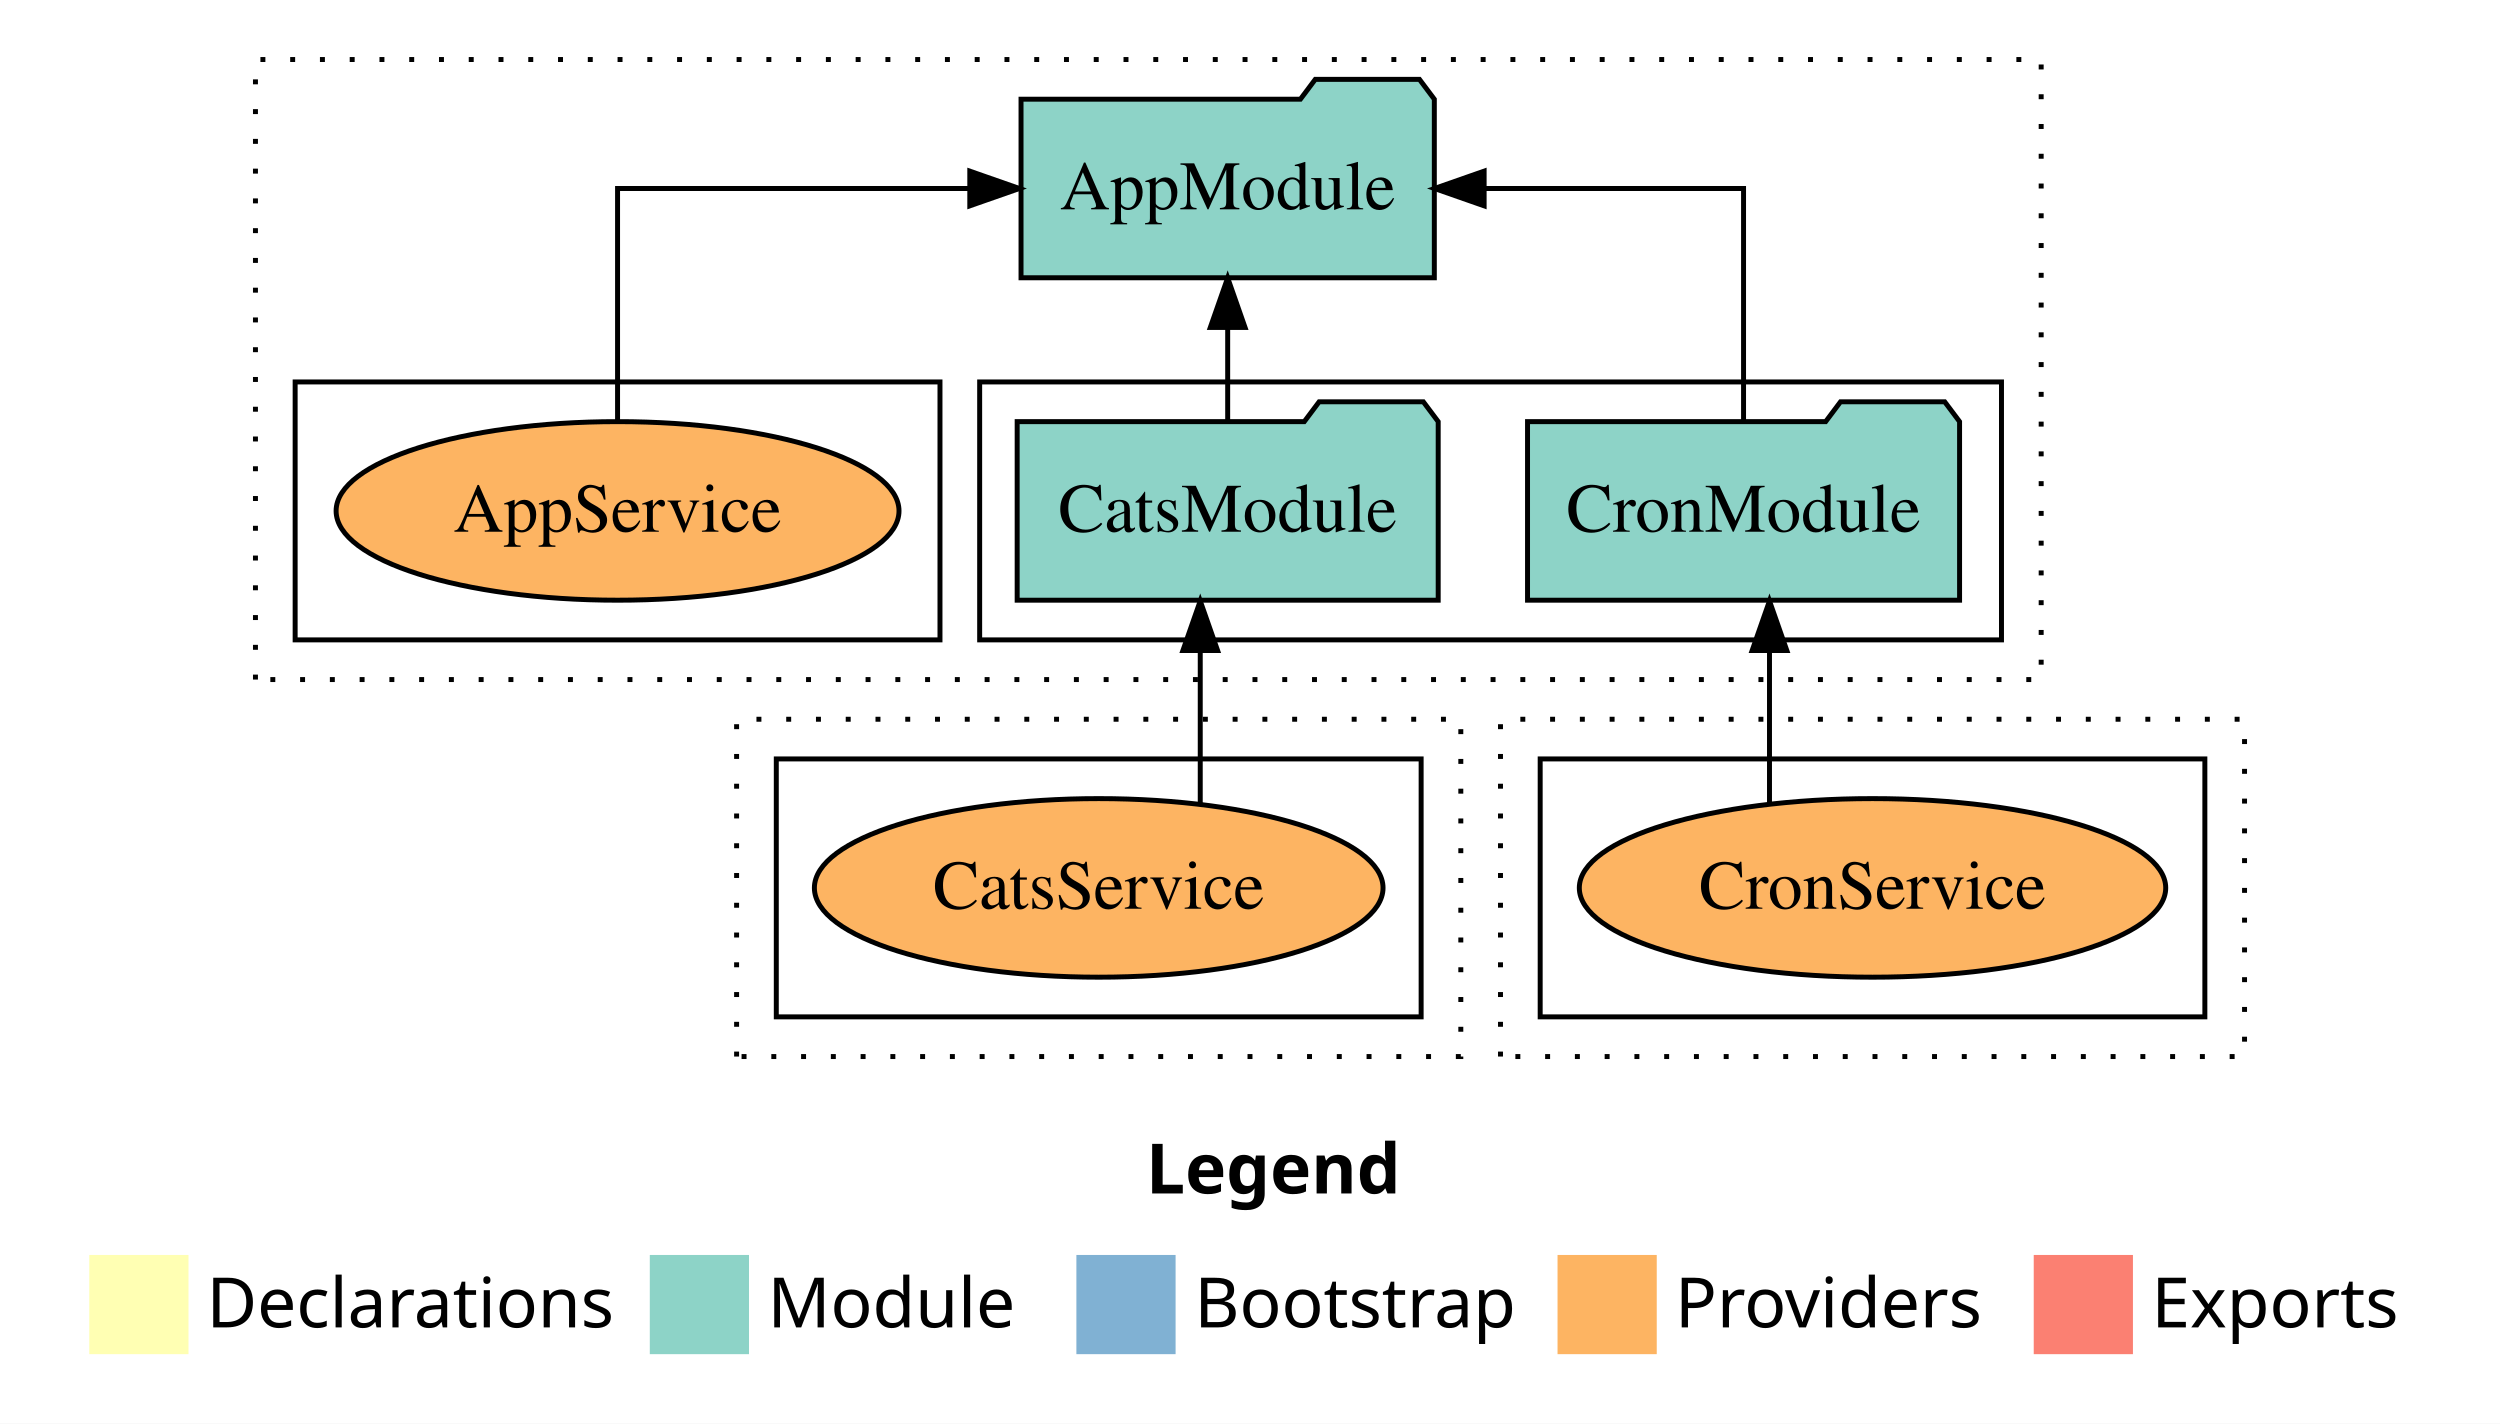
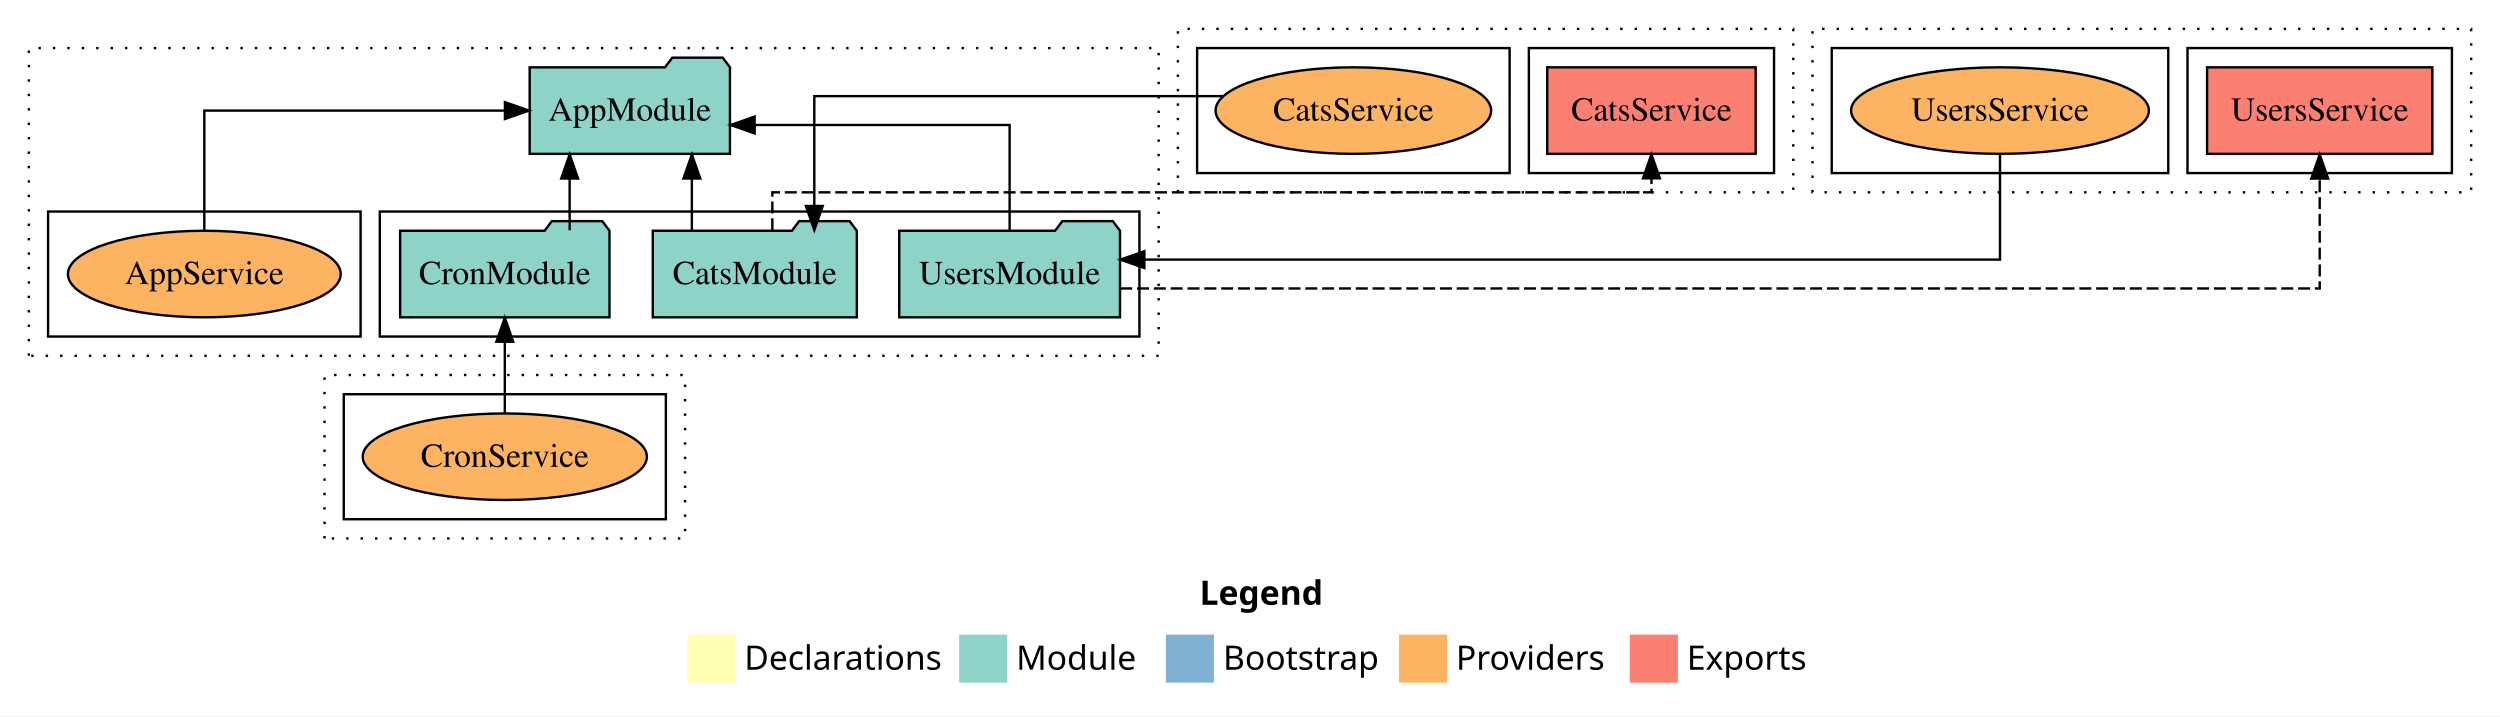
- <svg xmlns="http://www.w3.org/2000/svg" width="504pt" height="287pt" viewBox="0.00 0.00 504.00 287.00">
-   <g id="graph0" class="graph" transform="scale(1 1) rotate(0) translate(4 283)">
-     <polygon fill="white" stroke="transparent" points="-4,4 -4,-283 500,-283 500,4 -4,4" />
-     <text text-anchor="start" x="227.01" y="-42.4" font-family="sans-serif" font-weight="bold" font-size="14.00">Legend</text>
-     <polygon fill="#ffffb3" stroke="transparent" points="14,-10 14,-30 34,-30 34,-10 14,-10" />
-     <text text-anchor="start" x="37.63" y="-15.4" font-family="sans-serif" font-size="14.00">  Declarations</text>
-     <polygon fill="#8dd3c7" stroke="transparent" points="127,-10 127,-30 147,-30 147,-10 127,-10" />
-     <text text-anchor="start" x="150.73" y="-15.4" font-family="sans-serif" font-size="14.00">  Module</text>
-     <polygon fill="#80b1d3" stroke="transparent" points="213,-10 213,-30 233,-30 233,-10 213,-10" />
-     <text text-anchor="start" x="236.78" y="-15.4" font-family="sans-serif" font-size="14.00">  Bootstrap</text>
-     <polygon fill="#fdb462" stroke="transparent" points="310,-10 310,-30 330,-30 330,-10 310,-10" />
-     <text text-anchor="start" x="333.67" y="-15.4" font-family="sans-serif" font-size="14.00">  Providers</text>
-     <polygon fill="#fb8072" stroke="transparent" points="406,-10 406,-30 426,-30 426,-10 406,-10" />
-     <text text-anchor="start" x="429.73" y="-15.4" font-family="sans-serif" font-size="14.00">  Exports</text>
+ <svg xmlns="http://www.w3.org/2000/svg" width="1040pt" height="298pt" viewBox="0.00 0.00 1040.00 298.00">
+   <g id="graph0" class="graph" transform="scale(1 1) rotate(0) translate(4 294)">
+     <polygon fill="white" stroke="transparent" points="-4,4 -4,-294 1036,-294 1036,4 -4,4" />
+     <text text-anchor="start" x="495.01" y="-42.4" font-family="sans-serif" font-weight="bold" font-size="14.00">Legend</text>
+     <polygon fill="#ffffb3" stroke="transparent" points="282,-10 282,-30 302,-30 302,-10 282,-10" />
+     <text text-anchor="start" x="305.63" y="-15.4" font-family="sans-serif" font-size="14.00">  Declarations</text>
+     <polygon fill="#8dd3c7" stroke="transparent" points="395,-10 395,-30 415,-30 415,-10 395,-10" />
+     <text text-anchor="start" x="418.73" y="-15.4" font-family="sans-serif" font-size="14.00">  Module</text>
+     <polygon fill="#80b1d3" stroke="transparent" points="481,-10 481,-30 501,-30 501,-10 481,-10" />
+     <text text-anchor="start" x="504.78" y="-15.4" font-family="sans-serif" font-size="14.00">  Bootstrap</text>
+     <polygon fill="#fdb462" stroke="transparent" points="578,-10 578,-30 598,-30 598,-10 578,-10" />
+     <text text-anchor="start" x="601.67" y="-15.4" font-family="sans-serif" font-size="14.00">  Providers</text>
+     <polygon fill="#fb8072" stroke="transparent" points="674,-10 674,-30 694,-30 694,-10 674,-10" />
+     <text text-anchor="start" x="697.73" y="-15.4" font-family="sans-serif" font-size="14.00">  Exports</text>
    <g id="clust1" class="cluster">
-       <polygon fill="none" stroke="black" stroke-dasharray="1,5" points="47.5,-146 47.5,-271 407.5,-271 407.5,-146 47.5,-146" />
+       <polygon fill="none" stroke="black" stroke-dasharray="1,5" points="8,-146 8,-274 478,-274 478,-146 8,-146" />
    </g>
    <g id="clust3" class="cluster">
-       <polygon fill="none" stroke="black" points="193.5,-154 193.5,-206 399.5,-206 399.5,-154 193.5,-154" />
+       <polygon fill="none" stroke="black" points="154,-154 154,-206 470,-206 470,-154 154,-154" />
    </g>
    <g id="clust6" class="cluster">
-       <polygon fill="none" stroke="black" points="55.5,-154 55.5,-206 185.5,-206 185.5,-154 55.5,-154" />
+       <polygon fill="none" stroke="black" points="16,-154 16,-206 146,-206 146,-154 16,-154" />
    </g>
    <g id="clust7" class="cluster">
-       <polygon fill="none" stroke="black" stroke-dasharray="1,5" points="144.5,-70 144.5,-138 290.5,-138 290.5,-70 144.5,-70" />
+       <polygon fill="none" stroke="black" stroke-dasharray="1,5" points="486,-214 486,-282 742,-282 742,-214 486,-214" />
+     </g>
+     <g id="clust10" class="cluster">
+       <polygon fill="none" stroke="black" points="632,-222 632,-274 734,-274 734,-222 632,-222" />
    </g>
    <g id="clust12" class="cluster">
-       <polygon fill="none" stroke="black" points="152.5,-78 152.5,-130 282.5,-130 282.5,-78 152.5,-78" />
+       <polygon fill="none" stroke="black" points="494,-222 494,-274 624,-274 624,-222 494,-222" />
    </g>
    <g id="clust13" class="cluster">
-       <polygon fill="none" stroke="black" stroke-dasharray="1,5" points="298.5,-70 298.5,-138 448.5,-138 448.5,-70 298.5,-70" />
+       <polygon fill="none" stroke="black" stroke-dasharray="1,5" points="131,-70 131,-138 281,-138 281,-70 131,-70" />
    </g>
    <g id="clust18" class="cluster">
-       <polygon fill="none" stroke="black" points="306.5,-78 306.5,-130 440.5,-130 440.5,-78 306.5,-78" />
+       <polygon fill="none" stroke="black" points="139,-78 139,-130 273,-130 273,-78 139,-78" />
+     </g>
+     <g id="clust19" class="cluster">
+       <polygon fill="none" stroke="black" stroke-dasharray="1,5" points="750,-214 750,-282 1024,-282 1024,-214 750,-214" />
+     </g>
+     <g id="clust22" class="cluster">
+       <polygon fill="none" stroke="black" points="906,-222 906,-274 1016,-274 1016,-222 906,-222" />
+     </g>
+     <g id="clust24" class="cluster">
+       <polygon fill="none" stroke="black" points="758,-222 758,-274 898,-274 898,-222 758,-222" />
    </g>
    <g id="node1" class="node">
-       <polygon fill="#8dd3c7" stroke="black" points="285.94,-198 282.94,-202 261.94,-202 258.94,-198 201.06,-198 201.06,-162 285.94,-162 285.94,-198" />
-       <text text-anchor="middle" x="243.5" y="-175.8" font-family="Times,serif" font-size="14.00">CatsModule</text>
+       <polygon fill="#8dd3c7" stroke="black" points="352.44,-198 349.44,-202 328.44,-202 325.44,-198 267.56,-198 267.56,-162 352.44,-162 352.44,-198" />
+       <text text-anchor="middle" x="310" y="-175.8" font-family="Times,serif" font-size="14.00">CatsModule</text>
+     </g>
+     <g id="node4" class="node">
+       <polygon fill="#8dd3c7" stroke="black" points="299.66,-266 296.66,-270 275.66,-270 272.66,-266 216.34,-266 216.34,-230 299.66,-230 299.66,-266" />
+       <text text-anchor="middle" x="258" y="-243.8" font-family="Times,serif" font-size="14.00">AppModule</text>
+     </g>
+     <g id="edge1" class="edge">
+       <path fill="none" stroke="black" d="M283.81,-198.22C283.81,-198.22 283.81,-219.73 283.81,-219.73" />
+       <polygon fill="black" stroke="black" points="280.31,-219.73 283.81,-229.73 287.31,-219.73 280.31,-219.73" />
+     </g>
+     <g id="node6" class="node">
+       <polygon fill="#fb8072" stroke="black" points="726.36,-266 639.64,-266 639.64,-230 726.36,-230 726.36,-266" />
+       <text text-anchor="middle" x="683" y="-243.8" font-family="Times,serif" font-size="14.00">CatsService </text>
+     </g>
+     <g id="edge5" class="edge">
+       <path fill="none" stroke="black" stroke-dasharray="5,2" d="M317.29,-198.19C317.29,-206.28 317.29,-214 317.29,-214 317.29,-214 683,-214 683,-214 683,-214 683,-219.81 683,-219.81" />
+       <polygon fill="black" stroke="black" points="679.5,-219.81 683,-229.81 686.5,-219.81 679.5,-219.81" />
+     </g>
+     <g id="node2" class="node">
+       <polygon fill="#8dd3c7" stroke="black" points="249.55,-198 246.55,-202 225.55,-202 222.55,-198 162.45,-198 162.45,-162 249.55,-162 249.55,-198" />
+       <text text-anchor="middle" x="206" y="-175.8" font-family="Times,serif" font-size="14.00">CronModule</text>
+     </g>
+     <g id="edge2" class="edge">
+       <path fill="none" stroke="black" d="M232.97,-198.22C232.97,-198.22 232.97,-219.73 232.97,-219.73" />
+       <polygon fill="black" stroke="black" points="229.47,-219.73 232.97,-229.73 236.47,-219.73 229.47,-219.73" />
    </g>
    <g id="node3" class="node">
-       <polygon fill="#8dd3c7" stroke="black" points="285.16,-263 282.16,-267 261.16,-267 258.16,-263 201.84,-263 201.84,-227 285.16,-227 285.16,-263" />
-       <text text-anchor="middle" x="243.5" y="-240.8" font-family="Times,serif" font-size="14.00">AppModule</text>
-     </g>
-     <g id="edge1" class="edge">
-       <path fill="none" stroke="black" d="M243.5,-198.11C243.5,-198.11 243.5,-216.99 243.5,-216.99" />
-       <polygon fill="black" stroke="black" points="240,-216.99 243.5,-226.99 247,-216.99 240,-216.99" />
-     </g>
-     <g id="node2" class="node">
-       <polygon fill="#8dd3c7" stroke="black" points="391.05,-198 388.05,-202 367.05,-202 364.05,-198 303.95,-198 303.95,-162 391.05,-162 391.05,-198" />
-       <text text-anchor="middle" x="347.5" y="-175.8" font-family="Times,serif" font-size="14.00">CronModule</text>
-     </g>
-     <g id="edge2" class="edge">
-       <path fill="none" stroke="black" d="M347.5,-198.11C347.5,-217.34 347.5,-245 347.5,-245 347.5,-245 295.2,-245 295.2,-245" />
-       <polygon fill="black" stroke="black" points="295.2,-241.5 285.2,-245 295.2,-248.5 295.2,-241.5" />
-     </g>
-     <g id="node4" class="node">
-       <ellipse fill="#fdb462" stroke="black" cx="120.5" cy="-180" rx="56.74" ry="18" />
-       <text text-anchor="middle" x="120.5" y="-175.8" font-family="Times,serif" font-size="14.00">AppService</text>
+       <polygon fill="#8dd3c7" stroke="black" points="461.92,-198 458.92,-202 437.92,-202 434.92,-198 370.08,-198 370.08,-162 461.92,-162 461.92,-198" />
+       <text text-anchor="middle" x="416" y="-175.8" font-family="Times,serif" font-size="14.00">UsersModule</text>
    </g>
    <g id="edge3" class="edge">
-       <path fill="none" stroke="black" d="M120.5,-198.11C120.5,-217.34 120.5,-245 120.5,-245 120.5,-245 191.51,-245 191.51,-245" />
-       <polygon fill="black" stroke="black" points="191.51,-248.5 201.51,-245 191.51,-241.5 191.51,-248.5" />
+       <path fill="none" stroke="black" d="M416,-198.27C416,-216.56 416,-242 416,-242 416,-242 309.93,-242 309.93,-242" />
+       <polygon fill="black" stroke="black" points="309.93,-238.5 299.93,-242 309.93,-245.5 309.93,-238.5" />
+     </g>
+     <g id="node9" class="node">
+       <polygon fill="#fb8072" stroke="black" points="1007.85,-266 914.15,-266 914.15,-230 1007.85,-230 1007.85,-266" />
+       <text text-anchor="middle" x="961" y="-243.8" font-family="Times,serif" font-size="14.00">UsersService </text>
+     </g>
+     <g id="edge8" class="edge">
+       <path fill="none" stroke="black" stroke-dasharray="5,2" d="M462,-174C593.39,-174 961,-174 961,-174 961,-174 961,-219.71 961,-219.71" />
+       <polygon fill="black" stroke="black" points="957.5,-219.71 961,-229.71 964.5,-219.71 957.5,-219.71" />
    </g>
    <g id="node5" class="node">
-       <ellipse fill="#fdb462" stroke="black" cx="217.5" cy="-104" rx="57.32" ry="18" />
-       <text text-anchor="middle" x="217.5" y="-99.8" font-family="Times,serif" font-size="14.00">CatsService</text>
+       <ellipse fill="#fdb462" stroke="black" cx="81" cy="-180" rx="56.74" ry="18" />
+       <text text-anchor="middle" x="81" y="-175.8" font-family="Times,serif" font-size="14.00">AppService</text>
    </g>
    <g id="edge4" class="edge">
-       <path fill="none" stroke="black" d="M237.97,-120.87C237.97,-120.87 237.97,-151.85 237.97,-151.85" />
-       <polygon fill="black" stroke="black" points="234.47,-151.85 237.97,-161.85 241.47,-151.85 234.47,-151.85" />
+       <path fill="none" stroke="black" d="M81,-198.22C81,-218.37 81,-248 81,-248 81,-248 206.05,-248 206.05,-248" />
+       <polygon fill="black" stroke="black" points="206.05,-251.5 216.05,-248 206.05,-244.5 206.05,-251.5" />
    </g>
-     <g id="node6" class="node">
-       <ellipse fill="#fdb462" stroke="black" cx="373.5" cy="-104" rx="59.11" ry="18" />
-       <text text-anchor="middle" x="373.5" y="-99.8" font-family="Times,serif" font-size="14.00">CronService</text>
+     <g id="node7" class="node">
+       <ellipse fill="#fdb462" stroke="black" cx="559" cy="-248" rx="57.32" ry="18" />
+       <text text-anchor="middle" x="559" y="-243.8" font-family="Times,serif" font-size="14.00">CatsService</text>
    </g>
-     <g id="edge5" class="edge">
-       <path fill="none" stroke="black" d="M352.73,-120.87C352.73,-120.87 352.73,-151.85 352.73,-151.85" />
-       <polygon fill="black" stroke="black" points="349.23,-151.85 352.73,-161.85 356.23,-151.85 349.23,-151.85" />
+     <g id="edge6" class="edge">
+       <path fill="none" stroke="black" d="M505,-254C438.65,-254 334.75,-254 334.75,-254 334.75,-254 334.75,-208.29 334.75,-208.29" />
+       <polygon fill="black" stroke="black" points="338.25,-208.29 334.75,-198.29 331.25,-208.29 338.25,-208.29" />
+     </g>
+     <g id="node8" class="node">
+       <ellipse fill="#fdb462" stroke="black" cx="206" cy="-104" rx="59.11" ry="18" />
+       <text text-anchor="middle" x="206" y="-99.8" font-family="Times,serif" font-size="14.00">CronService</text>
+     </g>
+     <g id="edge7" class="edge">
+       <path fill="none" stroke="black" d="M206,-122.01C206,-122.01 206,-151.85 206,-151.85" />
+       <polygon fill="black" stroke="black" points="202.5,-151.85 206,-161.85 209.5,-151.85 202.5,-151.85" />
+     </g>
+     <g id="node10" class="node">
+       <ellipse fill="#fdb462" stroke="black" cx="828" cy="-248" rx="61.95" ry="18" />
+       <text text-anchor="middle" x="828" y="-243.8" font-family="Times,serif" font-size="14.00">UsersService</text>
+     </g>
+     <g id="edge9" class="edge">
+       <path fill="none" stroke="black" d="M828,-229.73C828,-211.44 828,-186 828,-186 828,-186 472.06,-186 472.06,-186" />
+       <polygon fill="black" stroke="black" points="472.06,-182.5 462.06,-186 472.06,-189.5 472.06,-182.5" />
    </g>
  </g>
</svg>
